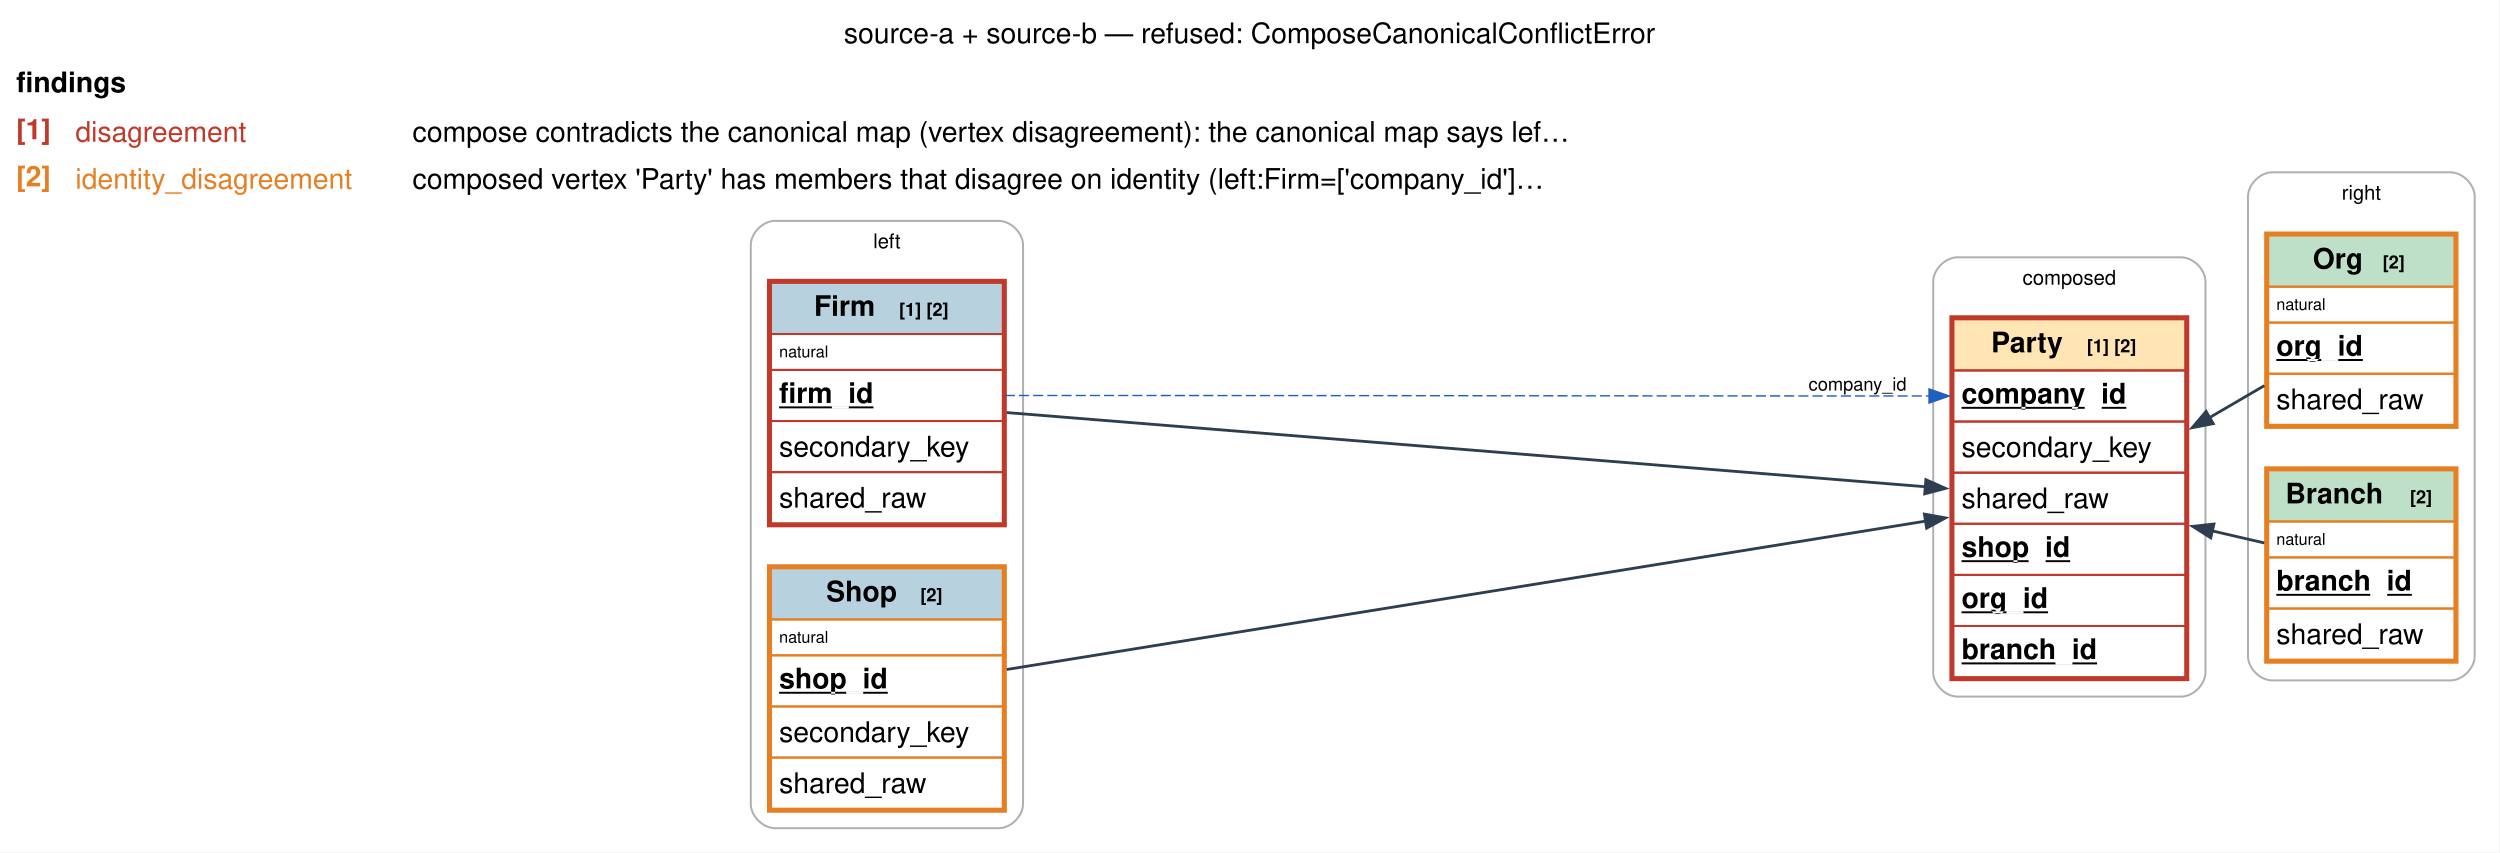
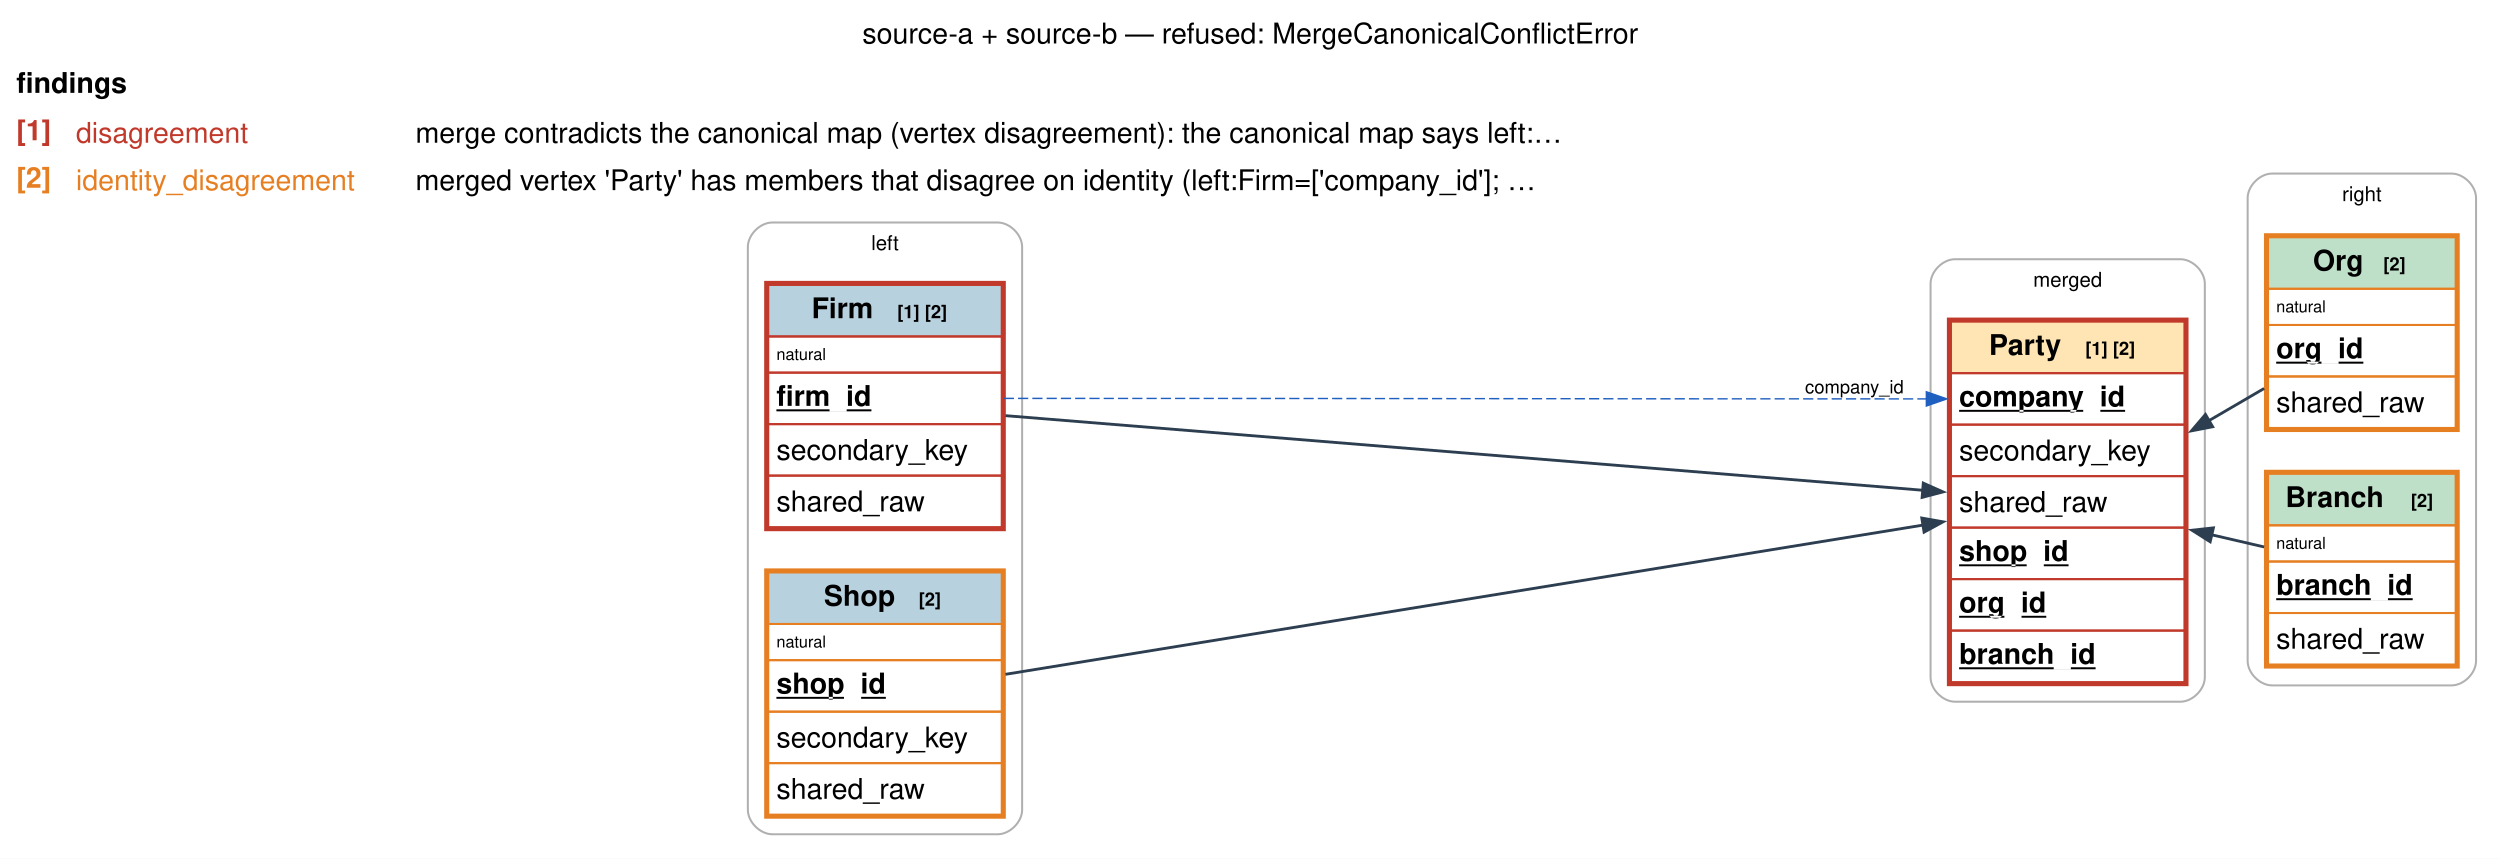
- <svg xmlns="http://www.w3.org/2000/svg" width="1235pt" height="421pt" viewBox="0.00 0.00 1235.00 421.00">
+ <svg xmlns="http://www.w3.org/2000/svg" width="1226pt" height="421pt" viewBox="0.00 0.00 1226.00 421.00">
  <g id="graph0" class="graph" transform="scale(1 1) rotate(0) translate(4 417.12)">
-     <polygon fill="white" stroke="none" points="-4,4 -4,-417.12 1230.5,-417.12 1230.5,4 -4,4" />
-     <text xml:space="preserve" text-anchor="middle" x="613.25" y="-395.82" font-family="Helvetica,sans-Serif" font-size="14.00">source-a + source-b — refused: ComposeCanonicalConflictError</text>
+     <polygon fill="white" stroke="none" points="-4,4 -4,-417.12 1222.25,-417.12 1222.25,4 -4,4" />
+     <text xml:space="preserve" text-anchor="middle" x="609.12" y="-395.82" font-family="Helvetica,sans-Serif" font-size="14.00">source-a + source-b — refused: MergeCanonicalConflictError</text>
    <g id="clust1" class="cluster">
-       <path fill="none" stroke="#b0b0b0" d="M378.88,-8C378.88,-8 489.38,-8 489.38,-8 495.38,-8 501.38,-14 501.38,-20 501.38,-20 501.38,-296 501.38,-296 501.38,-302 495.38,-308 489.38,-308 489.38,-308 378.88,-308 378.88,-308 372.88,-308 366.88,-302 366.88,-296 366.88,-296 366.88,-20 366.88,-20 366.88,-14 372.88,-8 378.88,-8" />
-       <text xml:space="preserve" text-anchor="middle" x="434.12" y="-294.5" font-family="Helvetica,sans-Serif" font-size="10.00">left</text>
+       <path fill="none" stroke="#b0b0b0" d="M374.75,-8C374.75,-8 485.25,-8 485.25,-8 491.25,-8 497.25,-14 497.25,-20 497.25,-20 497.25,-296 497.25,-296 497.25,-302 491.25,-308 485.25,-308 485.25,-308 374.75,-308 374.75,-308 368.75,-308 362.75,-302 362.75,-296 362.75,-296 362.75,-20 362.75,-20 362.75,-14 368.75,-8 374.75,-8" />
+       <text xml:space="preserve" text-anchor="middle" x="430" y="-294.5" font-family="Helvetica,sans-Serif" font-size="10.00">left</text>
    </g>
    <g id="clust2" class="cluster">
-       <path fill="none" stroke="#b0b0b0" d="M963,-73C963,-73 1073.5,-73 1073.5,-73 1079.5,-73 1085.5,-79 1085.5,-85 1085.5,-85 1085.5,-278 1085.5,-278 1085.5,-284 1079.5,-290 1073.5,-290 1073.5,-290 963,-290 963,-290 957,-290 951,-284 951,-278 951,-278 951,-85 951,-85 951,-79 957,-73 963,-73" />
-       <text xml:space="preserve" text-anchor="middle" x="1018.25" y="-276.5" font-family="Helvetica,sans-Serif" font-size="10.00">composed</text>
+       <path fill="none" stroke="#b0b0b0" d="M954.75,-73C954.75,-73 1065.25,-73 1065.25,-73 1071.25,-73 1077.25,-79 1077.25,-85 1077.25,-85 1077.25,-278 1077.25,-278 1077.25,-284 1071.25,-290 1065.25,-290 1065.25,-290 954.75,-290 954.75,-290 948.75,-290 942.75,-284 942.75,-278 942.75,-278 942.75,-85 942.75,-85 942.75,-79 948.75,-73 954.75,-73" />
+       <text xml:space="preserve" text-anchor="middle" x="1010" y="-276.5" font-family="Helvetica,sans-Serif" font-size="10.00">merged</text>
    </g>
    <g id="clust3" class="cluster">
-       <path fill="none" stroke="#b0b0b0" d="M1118.5,-81C1118.5,-81 1206.5,-81 1206.5,-81 1212.5,-81 1218.5,-87 1218.5,-93 1218.5,-93 1218.5,-320 1218.5,-320 1218.5,-326 1212.5,-332 1206.5,-332 1206.5,-332 1118.5,-332 1118.5,-332 1112.5,-332 1106.5,-326 1106.5,-320 1106.5,-320 1106.5,-93 1106.5,-93 1106.5,-87 1112.5,-81 1118.5,-81" />
-       <text xml:space="preserve" text-anchor="middle" x="1162.5" y="-318.5" font-family="Helvetica,sans-Serif" font-size="10.00">right</text>
+       <path fill="none" stroke="#b0b0b0" d="M1110.25,-81C1110.25,-81 1198.25,-81 1198.25,-81 1204.25,-81 1210.25,-87 1210.25,-93 1210.25,-93 1210.25,-320 1210.25,-320 1210.25,-326 1204.25,-332 1198.25,-332 1198.25,-332 1110.25,-332 1110.25,-332 1104.25,-332 1098.25,-326 1098.25,-320 1098.25,-320 1098.25,-93 1098.25,-93 1098.25,-87 1104.25,-81 1110.25,-81" />
+       <text xml:space="preserve" text-anchor="middle" x="1154.25" y="-318.5" font-family="Helvetica,sans-Serif" font-size="10.00">right</text>
    </g>
    <g id="node1" class="node">
-       <polygon fill="#b7d1df" stroke="none" points="376.88,-252.12 376.88,-277.38 491.38,-277.38 491.38,-252.12 376.88,-252.12" />
-       <polygon fill="none" stroke="#c0392b" points="376.88,-252.12 376.88,-277.38 491.38,-277.38 491.38,-252.12 376.88,-252.12" />
-       <text xml:space="preserve" text-anchor="start" x="398.12" y="-261.07" font-family="Helvetica,sans-Serif" font-weight="bold" font-size="14.00">Firm </text>
-       <text xml:space="preserve" text-anchor="start" x="440.12" y="-261.07" font-family="Helvetica,sans-Serif" font-weight="bold" font-size="9.00">[1] [2]</text>
-       <polygon fill="none" stroke="#c0392b" points="376.88,-234.38 376.88,-252.12 491.38,-252.12 491.38,-234.38 376.88,-234.38" />
-       <text xml:space="preserve" text-anchor="start" x="380.88" y="-240.62" font-family="Helvetica,sans-Serif" font-size="8.00">natural</text>
-       <polygon fill="none" stroke="#c0392b" points="376.88,-209.12 376.88,-234.38 491.38,-234.38 491.38,-209.12 376.88,-209.12" />
-       <text xml:space="preserve" text-anchor="start" x="380.88" y="-218.07" font-family="Helvetica,sans-Serif" font-weight="bold" text-decoration="underline" font-size="14.00">firm_id</text>
-       <polygon fill="none" stroke="#c0392b" points="376.88,-183.88 376.88,-209.12 491.38,-209.12 491.38,-183.88 376.88,-183.88" />
-       <text xml:space="preserve" text-anchor="start" x="380.88" y="-191.62" font-family="Helvetica,sans-Serif" font-size="14.00">secondary_key</text>
-       <polygon fill="none" stroke="#c0392b" points="376.88,-158.62 376.88,-183.88 491.38,-183.88 491.38,-158.62 376.88,-158.62" />
-       <text xml:space="preserve" text-anchor="start" x="380.88" y="-166.38" font-family="Helvetica,sans-Serif" font-size="14.00">shared_raw</text>
-       <polygon fill="none" stroke="#c0392b" stroke-width="2" points="375.88,-157.62 375.88,-278.38 492.38,-278.38 492.38,-157.62 375.88,-157.62" />
+       <polygon fill="#b7d1df" stroke="none" points="372.75,-252.12 372.75,-277.38 487.25,-277.38 487.25,-252.12 372.75,-252.12" />
+       <polygon fill="none" stroke="#c0392b" points="372.75,-252.12 372.75,-277.38 487.25,-277.38 487.25,-252.12 372.75,-252.12" />
+       <text xml:space="preserve" text-anchor="start" x="394" y="-261.07" font-family="Helvetica,sans-Serif" font-weight="bold" font-size="14.00">Firm </text>
+       <text xml:space="preserve" text-anchor="start" x="436" y="-261.07" font-family="Helvetica,sans-Serif" font-weight="bold" font-size="9.00">[1] [2]</text>
+       <polygon fill="none" stroke="#c0392b" points="372.75,-234.38 372.75,-252.12 487.25,-252.12 487.25,-234.38 372.75,-234.38" />
+       <text xml:space="preserve" text-anchor="start" x="376.75" y="-240.62" font-family="Helvetica,sans-Serif" font-size="8.00">natural</text>
+       <polygon fill="none" stroke="#c0392b" points="372.75,-209.12 372.75,-234.38 487.25,-234.38 487.25,-209.12 372.75,-209.12" />
+       <text xml:space="preserve" text-anchor="start" x="376.75" y="-218.07" font-family="Helvetica,sans-Serif" font-weight="bold" text-decoration="underline" font-size="14.00">firm_id</text>
+       <polygon fill="none" stroke="#c0392b" points="372.75,-183.88 372.75,-209.12 487.25,-209.12 487.25,-183.88 372.75,-183.88" />
+       <text xml:space="preserve" text-anchor="start" x="376.75" y="-191.62" font-family="Helvetica,sans-Serif" font-size="14.00">secondary_key</text>
+       <polygon fill="none" stroke="#c0392b" points="372.75,-158.62 372.75,-183.88 487.25,-183.88 487.25,-158.62 372.75,-158.62" />
+       <text xml:space="preserve" text-anchor="start" x="376.75" y="-166.38" font-family="Helvetica,sans-Serif" font-size="14.00">shared_raw</text>
+       <polygon fill="none" stroke="#c0392b" stroke-width="2" points="371.75,-157.62 371.75,-278.38 488.25,-278.38 488.25,-157.62 371.75,-157.62" />
    </g>
    <g id="node5" class="node">
-       <polygon fill="#ffe5b4" stroke="none" points="961,-234.12 961,-259.38 1075.5,-259.38 1075.5,-234.12 961,-234.12" />
-       <polygon fill="none" stroke="#c0392b" points="961,-234.12 961,-259.38 1075.5,-259.38 1075.5,-234.12 961,-234.12" />
-       <text xml:space="preserve" text-anchor="start" x="979.62" y="-243.07" font-family="Helvetica,sans-Serif" font-weight="bold" font-size="14.00">Party </text>
-       <text xml:space="preserve" text-anchor="start" x="1026.88" y="-243.07" font-family="Helvetica,sans-Serif" font-weight="bold" font-size="9.00">[1] [2]</text>
-       <polygon fill="none" stroke="#c0392b" points="961,-208.88 961,-234.12 1075.5,-234.12 1075.5,-208.88 961,-208.88" />
-       <text xml:space="preserve" text-anchor="start" x="965" y="-217.82" font-family="Helvetica,sans-Serif" font-weight="bold" text-decoration="underline" font-size="14.00">company_id</text>
-       <polygon fill="none" stroke="#c0392b" points="961,-183.62 961,-208.88 1075.5,-208.88 1075.5,-183.62 961,-183.62" />
-       <text xml:space="preserve" text-anchor="start" x="965" y="-191.38" font-family="Helvetica,sans-Serif" font-size="14.00">secondary_key</text>
-       <polygon fill="none" stroke="#c0392b" points="961,-158.38 961,-183.62 1075.5,-183.62 1075.5,-158.38 961,-158.38" />
-       <text xml:space="preserve" text-anchor="start" x="965" y="-166.12" font-family="Helvetica,sans-Serif" font-size="14.00">shared_raw</text>
-       <polygon fill="none" stroke="#c0392b" points="961,-133.12 961,-158.38 1075.5,-158.38 1075.5,-133.12 961,-133.12" />
-       <text xml:space="preserve" text-anchor="start" x="965" y="-142.07" font-family="Helvetica,sans-Serif" font-weight="bold" text-decoration="underline" font-size="14.00">shop_id</text>
-       <polygon fill="none" stroke="#c0392b" points="961,-107.88 961,-133.12 1075.5,-133.12 1075.5,-107.88 961,-107.88" />
-       <text xml:space="preserve" text-anchor="start" x="965" y="-116.83" font-family="Helvetica,sans-Serif" font-weight="bold" text-decoration="underline" font-size="14.00">org_id</text>
-       <polygon fill="none" stroke="#c0392b" points="961,-82.62 961,-107.88 1075.5,-107.88 1075.5,-82.62 961,-82.62" />
-       <text xml:space="preserve" text-anchor="start" x="965" y="-91.58" font-family="Helvetica,sans-Serif" font-weight="bold" text-decoration="underline" font-size="14.00">branch_id</text>
-       <polygon fill="none" stroke="#c0392b" stroke-width="2" points="960,-81.62 960,-260.38 1076.5,-260.38 1076.5,-81.62 960,-81.62" />
+       <polygon fill="#ffe5b4" stroke="none" points="952.75,-234.12 952.75,-259.38 1067.25,-259.38 1067.25,-234.12 952.75,-234.12" />
+       <polygon fill="none" stroke="#c0392b" points="952.75,-234.12 952.75,-259.38 1067.25,-259.38 1067.25,-234.12 952.75,-234.12" />
+       <text xml:space="preserve" text-anchor="start" x="971.38" y="-243.07" font-family="Helvetica,sans-Serif" font-weight="bold" font-size="14.00">Party </text>
+       <text xml:space="preserve" text-anchor="start" x="1018.62" y="-243.07" font-family="Helvetica,sans-Serif" font-weight="bold" font-size="9.00">[1] [2]</text>
+       <polygon fill="none" stroke="#c0392b" points="952.75,-208.88 952.75,-234.12 1067.25,-234.12 1067.25,-208.88 952.75,-208.88" />
+       <text xml:space="preserve" text-anchor="start" x="956.75" y="-217.82" font-family="Helvetica,sans-Serif" font-weight="bold" text-decoration="underline" font-size="14.00">company_id</text>
+       <polygon fill="none" stroke="#c0392b" points="952.75,-183.62 952.75,-208.88 1067.25,-208.88 1067.25,-183.62 952.75,-183.62" />
+       <text xml:space="preserve" text-anchor="start" x="956.75" y="-191.38" font-family="Helvetica,sans-Serif" font-size="14.00">secondary_key</text>
+       <polygon fill="none" stroke="#c0392b" points="952.75,-158.38 952.75,-183.62 1067.25,-183.62 1067.25,-158.38 952.75,-158.38" />
+       <text xml:space="preserve" text-anchor="start" x="956.75" y="-166.12" font-family="Helvetica,sans-Serif" font-size="14.00">shared_raw</text>
+       <polygon fill="none" stroke="#c0392b" points="952.75,-133.12 952.75,-158.38 1067.25,-158.38 1067.25,-133.12 952.75,-133.12" />
+       <text xml:space="preserve" text-anchor="start" x="956.75" y="-142.07" font-family="Helvetica,sans-Serif" font-weight="bold" text-decoration="underline" font-size="14.00">shop_id</text>
+       <polygon fill="none" stroke="#c0392b" points="952.75,-107.88 952.75,-133.12 1067.25,-133.12 1067.25,-107.88 952.75,-107.88" />
+       <text xml:space="preserve" text-anchor="start" x="956.75" y="-116.83" font-family="Helvetica,sans-Serif" font-weight="bold" text-decoration="underline" font-size="14.00">org_id</text>
+       <polygon fill="none" stroke="#c0392b" points="952.75,-82.62 952.75,-107.88 1067.25,-107.88 1067.25,-82.62 952.75,-82.62" />
+       <text xml:space="preserve" text-anchor="start" x="956.75" y="-91.58" font-family="Helvetica,sans-Serif" font-weight="bold" text-decoration="underline" font-size="14.00">branch_id</text>
+       <polygon fill="none" stroke="#c0392b" stroke-width="2" points="951.75,-81.62 951.75,-260.38 1068.25,-260.38 1068.25,-81.62 951.75,-81.62" />
    </g>
    <g id="edge1" class="edge">
-       <path fill="none" stroke="#2c3e50" stroke-width="1.4" d="M493.34,-213.3C601.1,-204.6 831.26,-186.02 947.29,-176.65" />
-       <polygon fill="#2c3e50" stroke="#2c3e50" stroke-width="1.4" points="947.38,-180.15 957.06,-175.86 946.81,-173.18 947.38,-180.15" />
+       <path fill="none" stroke="#2c3e50" stroke-width="1.4" d="M489.07,-213.28C596.07,-204.58 823.93,-186.05 939.17,-176.68" />
+       <polygon fill="#2c3e50" stroke="#2c3e50" stroke-width="1.4" points="939.18,-180.19 948.86,-175.89 938.61,-173.21 939.18,-180.19" />
    </g>
    <g id="edge2" class="edge">
-       <path fill="none" stroke="#1f5fbf" stroke-width="0.7" stroke-dasharray="5,2" d="M492.38,-221.75C696.56,-221.75 750.29,-221.51 949.18,-221.5" />
-       <polygon fill="#1f5fbf" stroke="#1f5fbf" stroke-width="0.7" points="948.94,-225 958.94,-221.5 948.94,-218 948.94,-225" />
-       <text xml:space="preserve" text-anchor="middle" x="913.62" y="-224.21" font-family="Helvetica,sans-Serif" font-size="9.00">company_id</text>
+       <path fill="none" stroke="#1f5fbf" stroke-width="0.7" stroke-dasharray="5,2" d="M488.25,-221.75C690.53,-221.75 743.84,-221.51 940.73,-221.5" />
+       <polygon fill="#1f5fbf" stroke="#1f5fbf" stroke-width="0.7" points="940.69,-225 950.69,-221.5 940.69,-218 940.69,-225" />
+       <text xml:space="preserve" text-anchor="middle" x="905.38" y="-224.21" font-family="Helvetica,sans-Serif" font-size="9.00">company_id</text>
    </g>
    <g id="node2" class="node">
-       <polygon fill="#b7d1df" stroke="none" points="376.88,-111.12 376.88,-136.38 491.38,-136.38 491.38,-111.12 376.88,-111.12" />
-       <polygon fill="none" stroke="#e67e22" points="376.88,-111.12 376.88,-136.38 491.38,-136.38 491.38,-111.12 376.88,-111.12" />
-       <text xml:space="preserve" text-anchor="start" x="404.12" y="-120.08" font-family="Helvetica,sans-Serif" font-weight="bold" font-size="14.00">Shop </text>
-       <text xml:space="preserve" text-anchor="start" x="450.62" y="-120.08" font-family="Helvetica,sans-Serif" font-weight="bold" font-size="9.00">[2]</text>
-       <polygon fill="none" stroke="#e67e22" points="376.88,-93.38 376.88,-111.12 491.38,-111.12 491.38,-93.38 376.88,-93.38" />
-       <text xml:space="preserve" text-anchor="start" x="380.88" y="-99.62" font-family="Helvetica,sans-Serif" font-size="8.00">natural</text>
-       <polygon fill="none" stroke="#e67e22" points="376.88,-68.12 376.88,-93.38 491.38,-93.38 491.38,-68.12 376.88,-68.12" />
-       <text xml:space="preserve" text-anchor="start" x="380.88" y="-77.08" font-family="Helvetica,sans-Serif" font-weight="bold" text-decoration="underline" font-size="14.00">shop_id</text>
-       <polygon fill="none" stroke="#e67e22" points="376.88,-42.88 376.88,-68.12 491.38,-68.12 491.38,-42.88 376.88,-42.88" />
-       <text xml:space="preserve" text-anchor="start" x="380.88" y="-50.62" font-family="Helvetica,sans-Serif" font-size="14.00">secondary_key</text>
-       <polygon fill="none" stroke="#e67e22" points="376.88,-17.62 376.88,-42.88 491.38,-42.88 491.38,-17.62 376.88,-17.62" />
-       <text xml:space="preserve" text-anchor="start" x="380.88" y="-25.38" font-family="Helvetica,sans-Serif" font-size="14.00">shared_raw</text>
-       <polygon fill="none" stroke="#e67e22" stroke-width="2" points="375.88,-16.62 375.88,-137.38 492.38,-137.38 492.38,-16.62 375.88,-16.62" />
+       <polygon fill="#b7d1df" stroke="none" points="372.75,-111.12 372.75,-136.38 487.25,-136.38 487.25,-111.12 372.75,-111.12" />
+       <polygon fill="none" stroke="#e67e22" points="372.75,-111.12 372.75,-136.38 487.25,-136.38 487.25,-111.12 372.75,-111.12" />
+       <text xml:space="preserve" text-anchor="start" x="400" y="-120.08" font-family="Helvetica,sans-Serif" font-weight="bold" font-size="14.00">Shop </text>
+       <text xml:space="preserve" text-anchor="start" x="446.5" y="-120.08" font-family="Helvetica,sans-Serif" font-weight="bold" font-size="9.00">[2]</text>
+       <polygon fill="none" stroke="#e67e22" points="372.75,-93.38 372.75,-111.12 487.25,-111.12 487.25,-93.38 372.75,-93.38" />
+       <text xml:space="preserve" text-anchor="start" x="376.75" y="-99.62" font-family="Helvetica,sans-Serif" font-size="8.00">natural</text>
+       <polygon fill="none" stroke="#e67e22" points="372.75,-68.12 372.75,-93.38 487.25,-93.38 487.25,-68.12 372.75,-68.12" />
+       <text xml:space="preserve" text-anchor="start" x="376.75" y="-77.08" font-family="Helvetica,sans-Serif" font-weight="bold" text-decoration="underline" font-size="14.00">shop_id</text>
+       <polygon fill="none" stroke="#e67e22" points="372.75,-42.88 372.75,-68.12 487.25,-68.12 487.25,-42.88 372.75,-42.88" />
+       <text xml:space="preserve" text-anchor="start" x="376.75" y="-50.62" font-family="Helvetica,sans-Serif" font-size="14.00">secondary_key</text>
+       <polygon fill="none" stroke="#e67e22" points="372.75,-17.62 372.75,-42.88 487.25,-42.88 487.25,-17.62 372.75,-17.62" />
+       <text xml:space="preserve" text-anchor="start" x="376.75" y="-25.38" font-family="Helvetica,sans-Serif" font-size="14.00">shared_raw</text>
+       <polygon fill="none" stroke="#e67e22" stroke-width="2" points="371.75,-16.62 371.75,-137.38 488.25,-137.38 488.25,-16.62 371.75,-16.62" />
    </g>
    <g id="edge3" class="edge">
-       <path fill="none" stroke="#2c3e50" stroke-width="1.4" d="M493.34,-86.4C601.1,-103.8 831.26,-140.97 947.29,-159.7" />
-       <polygon fill="#2c3e50" stroke="#2c3e50" stroke-width="1.4" points="946.65,-163.15 957.08,-161.28 947.77,-156.23 946.65,-163.15" />
+       <path fill="none" stroke="#2c3e50" stroke-width="1.4" d="M489.07,-86.44C596.07,-103.85 823.93,-140.9 939.17,-159.64" />
+       <polygon fill="#2c3e50" stroke="#2c3e50" stroke-width="1.4" points="938.45,-163.07 948.88,-161.22 939.57,-156.16 938.45,-163.07" />
    </g>
    <g id="node3" class="node">
-       <polygon fill="#bedfc8" stroke="none" points="1116.5,-275.5 1116.5,-300.75 1208.5,-300.75 1208.5,-275.5 1116.5,-275.5" />
-       <polygon fill="none" stroke="#e67e22" points="1116.5,-275.5 1116.5,-300.75 1208.5,-300.75 1208.5,-275.5 1116.5,-275.5" />
-       <text xml:space="preserve" text-anchor="start" x="1138.5" y="-284.45" font-family="Helvetica,sans-Serif" font-weight="bold" font-size="14.00">Org </text>
-       <text xml:space="preserve" text-anchor="start" x="1173" y="-284.45" font-family="Helvetica,sans-Serif" font-weight="bold" font-size="9.00">[2]</text>
-       <polygon fill="none" stroke="#e67e22" points="1116.5,-257.75 1116.5,-275.5 1208.5,-275.5 1208.5,-257.75 1116.5,-257.75" />
-       <text xml:space="preserve" text-anchor="start" x="1120.5" y="-264" font-family="Helvetica,sans-Serif" font-size="8.00">natural</text>
-       <polygon fill="none" stroke="#e67e22" points="1116.5,-232.5 1116.5,-257.75 1208.5,-257.75 1208.5,-232.5 1116.5,-232.5" />
-       <text xml:space="preserve" text-anchor="start" x="1120.5" y="-241.45" font-family="Helvetica,sans-Serif" font-weight="bold" text-decoration="underline" font-size="14.00">org_id</text>
-       <polygon fill="none" stroke="#e67e22" points="1116.5,-207.25 1116.5,-232.5 1208.5,-232.5 1208.5,-207.25 1116.5,-207.25" />
-       <text xml:space="preserve" text-anchor="start" x="1120.5" y="-215" font-family="Helvetica,sans-Serif" font-size="14.00">shared_raw</text>
-       <polygon fill="none" stroke="#e67e22" stroke-width="2" points="1115.5,-206.25 1115.5,-301.75 1209.5,-301.75 1209.5,-206.25 1115.5,-206.25" />
+       <polygon fill="#bedfc8" stroke="none" points="1108.25,-275.5 1108.25,-300.75 1200.25,-300.75 1200.25,-275.5 1108.25,-275.5" />
+       <polygon fill="none" stroke="#e67e22" points="1108.25,-275.5 1108.25,-300.75 1200.25,-300.75 1200.25,-275.5 1108.25,-275.5" />
+       <text xml:space="preserve" text-anchor="start" x="1130.25" y="-284.45" font-family="Helvetica,sans-Serif" font-weight="bold" font-size="14.00">Org </text>
+       <text xml:space="preserve" text-anchor="start" x="1164.75" y="-284.45" font-family="Helvetica,sans-Serif" font-weight="bold" font-size="9.00">[2]</text>
+       <polygon fill="none" stroke="#e67e22" points="1108.25,-257.75 1108.25,-275.5 1200.25,-275.5 1200.25,-257.75 1108.25,-257.75" />
+       <text xml:space="preserve" text-anchor="start" x="1112.25" y="-264" font-family="Helvetica,sans-Serif" font-size="8.00">natural</text>
+       <polygon fill="none" stroke="#e67e22" points="1108.25,-232.5 1108.25,-257.75 1200.25,-257.75 1200.25,-232.5 1108.25,-232.5" />
+       <text xml:space="preserve" text-anchor="start" x="1112.25" y="-241.45" font-family="Helvetica,sans-Serif" font-weight="bold" text-decoration="underline" font-size="14.00">org_id</text>
+       <polygon fill="none" stroke="#e67e22" points="1108.25,-207.25 1108.25,-232.5 1200.25,-232.5 1200.25,-207.25 1108.25,-207.25" />
+       <text xml:space="preserve" text-anchor="start" x="1112.25" y="-215" font-family="Helvetica,sans-Serif" font-size="14.00">shared_raw</text>
+       <polygon fill="none" stroke="#e67e22" stroke-width="2" points="1107.25,-206.25 1107.25,-301.75 1201.25,-301.75 1201.25,-206.25 1107.25,-206.25" />
    </g>
    <g id="node4" class="node">
-       <polygon fill="#bedfc8" stroke="none" points="1116.5,-159.5 1116.5,-184.75 1208.5,-184.75 1208.5,-159.5 1116.5,-159.5" />
-       <polygon fill="none" stroke="#e67e22" points="1116.5,-159.5 1116.5,-184.75 1208.5,-184.75 1208.5,-159.5 1116.5,-159.5" />
-       <text xml:space="preserve" text-anchor="start" x="1125" y="-168.45" font-family="Helvetica,sans-Serif" font-weight="bold" font-size="14.00">Branch </text>
-       <text xml:space="preserve" text-anchor="start" x="1186.5" y="-168.45" font-family="Helvetica,sans-Serif" font-weight="bold" font-size="9.00">[2]</text>
-       <polygon fill="none" stroke="#e67e22" points="1116.5,-141.75 1116.5,-159.5 1208.5,-159.5 1208.5,-141.75 1116.5,-141.75" />
-       <text xml:space="preserve" text-anchor="start" x="1120.5" y="-148" font-family="Helvetica,sans-Serif" font-size="8.00">natural</text>
-       <polygon fill="none" stroke="#e67e22" points="1116.5,-116.5 1116.5,-141.75 1208.5,-141.75 1208.5,-116.5 1116.5,-116.5" />
-       <text xml:space="preserve" text-anchor="start" x="1120.5" y="-125.45" font-family="Helvetica,sans-Serif" font-weight="bold" text-decoration="underline" font-size="14.00">branch_id</text>
-       <polygon fill="none" stroke="#e67e22" points="1116.5,-91.25 1116.5,-116.5 1208.5,-116.5 1208.5,-91.25 1116.5,-91.25" />
-       <text xml:space="preserve" text-anchor="start" x="1120.5" y="-99" font-family="Helvetica,sans-Serif" font-size="14.00">shared_raw</text>
-       <polygon fill="none" stroke="#e67e22" stroke-width="2" points="1115.5,-90.25 1115.5,-185.75 1209.5,-185.75 1209.5,-90.25 1115.5,-90.25" />
+       <polygon fill="#bedfc8" stroke="none" points="1108.25,-159.5 1108.25,-184.75 1200.25,-184.75 1200.25,-159.5 1108.25,-159.5" />
+       <polygon fill="none" stroke="#e67e22" points="1108.25,-159.5 1108.25,-184.75 1200.25,-184.75 1200.25,-159.5 1108.25,-159.5" />
+       <text xml:space="preserve" text-anchor="start" x="1116.75" y="-168.45" font-family="Helvetica,sans-Serif" font-weight="bold" font-size="14.00">Branch </text>
+       <text xml:space="preserve" text-anchor="start" x="1178.25" y="-168.45" font-family="Helvetica,sans-Serif" font-weight="bold" font-size="9.00">[2]</text>
+       <polygon fill="none" stroke="#e67e22" points="1108.25,-141.75 1108.25,-159.5 1200.25,-159.5 1200.25,-141.75 1108.25,-141.75" />
+       <text xml:space="preserve" text-anchor="start" x="1112.25" y="-148" font-family="Helvetica,sans-Serif" font-size="8.00">natural</text>
+       <polygon fill="none" stroke="#e67e22" points="1108.25,-116.5 1108.25,-141.75 1200.25,-141.75 1200.25,-116.5 1108.25,-116.5" />
+       <text xml:space="preserve" text-anchor="start" x="1112.25" y="-125.45" font-family="Helvetica,sans-Serif" font-weight="bold" text-decoration="underline" font-size="14.00">branch_id</text>
+       <polygon fill="none" stroke="#e67e22" points="1108.25,-91.25 1108.25,-116.5 1200.25,-116.5 1200.25,-91.25 1108.25,-91.25" />
+       <text xml:space="preserve" text-anchor="start" x="1112.25" y="-99" font-family="Helvetica,sans-Serif" font-size="14.00">shared_raw</text>
+       <polygon fill="none" stroke="#e67e22" stroke-width="2" points="1107.25,-90.25 1107.25,-185.75 1201.25,-185.75 1201.25,-90.25 1107.25,-90.25" />
    </g>
    <g id="edge4" class="edge">
-       <path fill="none" stroke="#2c3e50" stroke-width="1.4" d="M1087.42,-210.78C1096.61,-216.14 1105.87,-221.54 1114.58,-226.62" />
-       <polygon fill="#2c3e50" stroke="#2c3e50" stroke-width="1.4" points="1089.34,-207.84 1078.94,-205.83 1085.81,-213.89 1089.34,-207.84" />
+       <path fill="none" stroke="#2c3e50" stroke-width="1.4" d="M1079.17,-210.78C1088.36,-216.14 1097.62,-221.54 1106.33,-226.62" />
+       <polygon fill="#2c3e50" stroke="#2c3e50" stroke-width="1.4" points="1081.09,-207.84 1070.69,-205.83 1077.56,-213.89 1081.09,-207.84" />
    </g>
    <g id="edge5" class="edge">
-       <path fill="none" stroke="#2c3e50" stroke-width="1.4" d="M1088.91,-154.84C1097.61,-152.82 1106.34,-150.8 1114.58,-148.89" />
-       <polygon fill="#2c3e50" stroke="#2c3e50" stroke-width="1.4" points="1088.12,-151.43 1079.17,-157.1 1089.7,-158.25 1088.12,-151.43" />
+       <path fill="none" stroke="#2c3e50" stroke-width="1.4" d="M1080.66,-154.84C1089.36,-152.82 1098.09,-150.8 1106.33,-148.89" />
+       <polygon fill="#2c3e50" stroke="#2c3e50" stroke-width="1.4" points="1079.87,-151.43 1070.92,-157.1 1081.45,-158.25 1079.87,-151.43" />
    </g>
    <g id="node6" class="node">
      <text xml:space="preserve" text-anchor="start" x="4" y="-371.57" font-family="Helvetica,sans-Serif" font-weight="bold" font-size="14.00">findings</text>
      <text xml:space="preserve" text-anchor="start" x="4" y="-348.32" font-family="Helvetica,sans-Serif" font-weight="bold" font-size="14.00" fill="#c0392b">[1]</text>
      <text xml:space="preserve" text-anchor="start" x="33.25" y="-347.12" font-family="Helvetica,sans-Serif" font-size="14.00" fill="#c0392b">disagreement</text>
-       <text xml:space="preserve" text-anchor="start" x="199.75" y="-347.12" font-family="Helvetica,sans-Serif" font-size="14.00">compose contradicts the canonical map (vertex disagreement): the canonical map says lef…</text>
+       <text xml:space="preserve" text-anchor="start" x="199.75" y="-347.12" font-family="Helvetica,sans-Serif" font-size="14.00">merge contradicts the canonical map (vertex disagreement): the canonical map says left:…</text>
      <text xml:space="preserve" text-anchor="start" x="4" y="-325.07" font-family="Helvetica,sans-Serif" font-weight="bold" font-size="14.00" fill="#e67e22">[2]</text>
      <text xml:space="preserve" text-anchor="start" x="33.25" y="-323.88" font-family="Helvetica,sans-Serif" font-size="14.00" fill="#e67e22">identity_disagreement</text>
-       <text xml:space="preserve" text-anchor="start" x="199.75" y="-323.88" font-family="Helvetica,sans-Serif" font-size="14.00">composed vertex 'Party' has members that disagree on identity (left:Firm=['company_id']…</text>
+       <text xml:space="preserve" text-anchor="start" x="199.75" y="-323.88" font-family="Helvetica,sans-Serif" font-size="14.00">merged vertex 'Party' has members that disagree on identity (left:Firm=['company_id']; …</text>
    </g>
  </g>
</svg>
